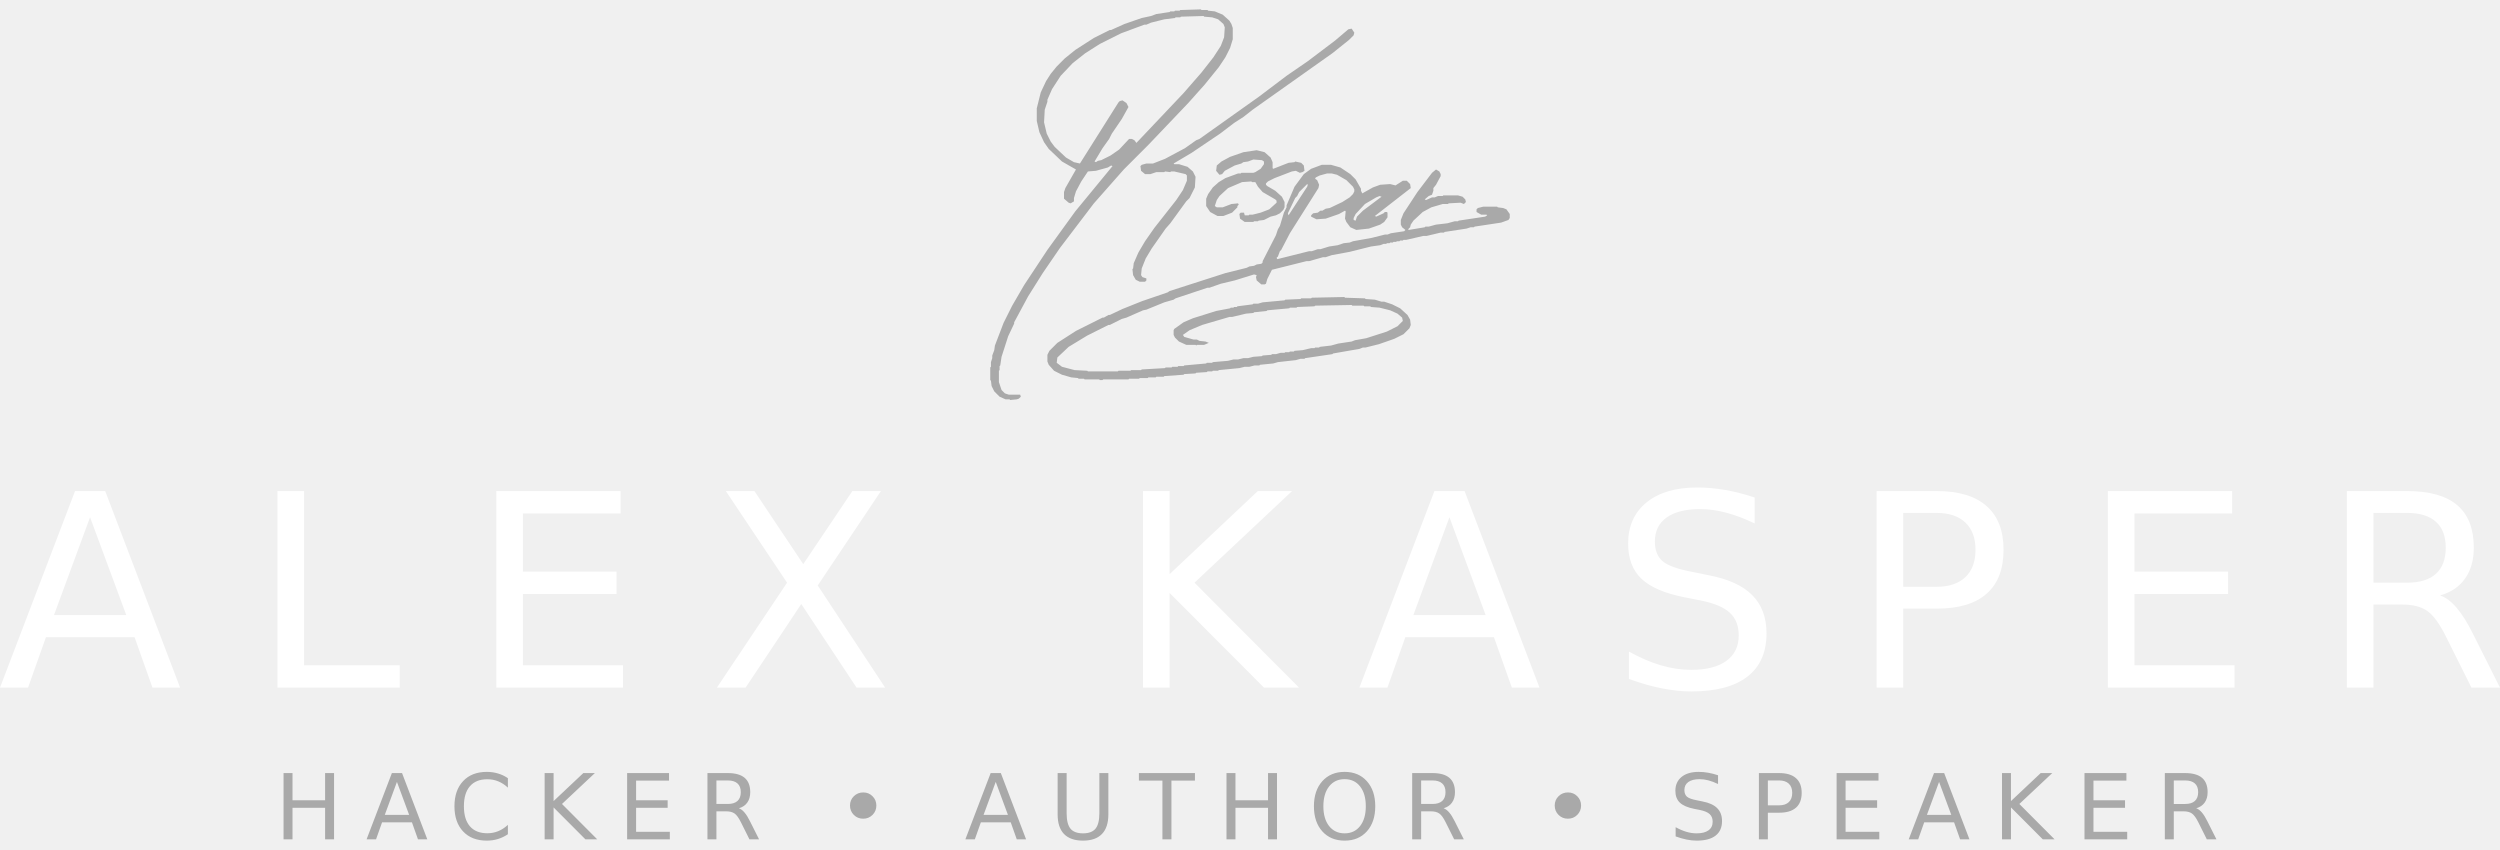
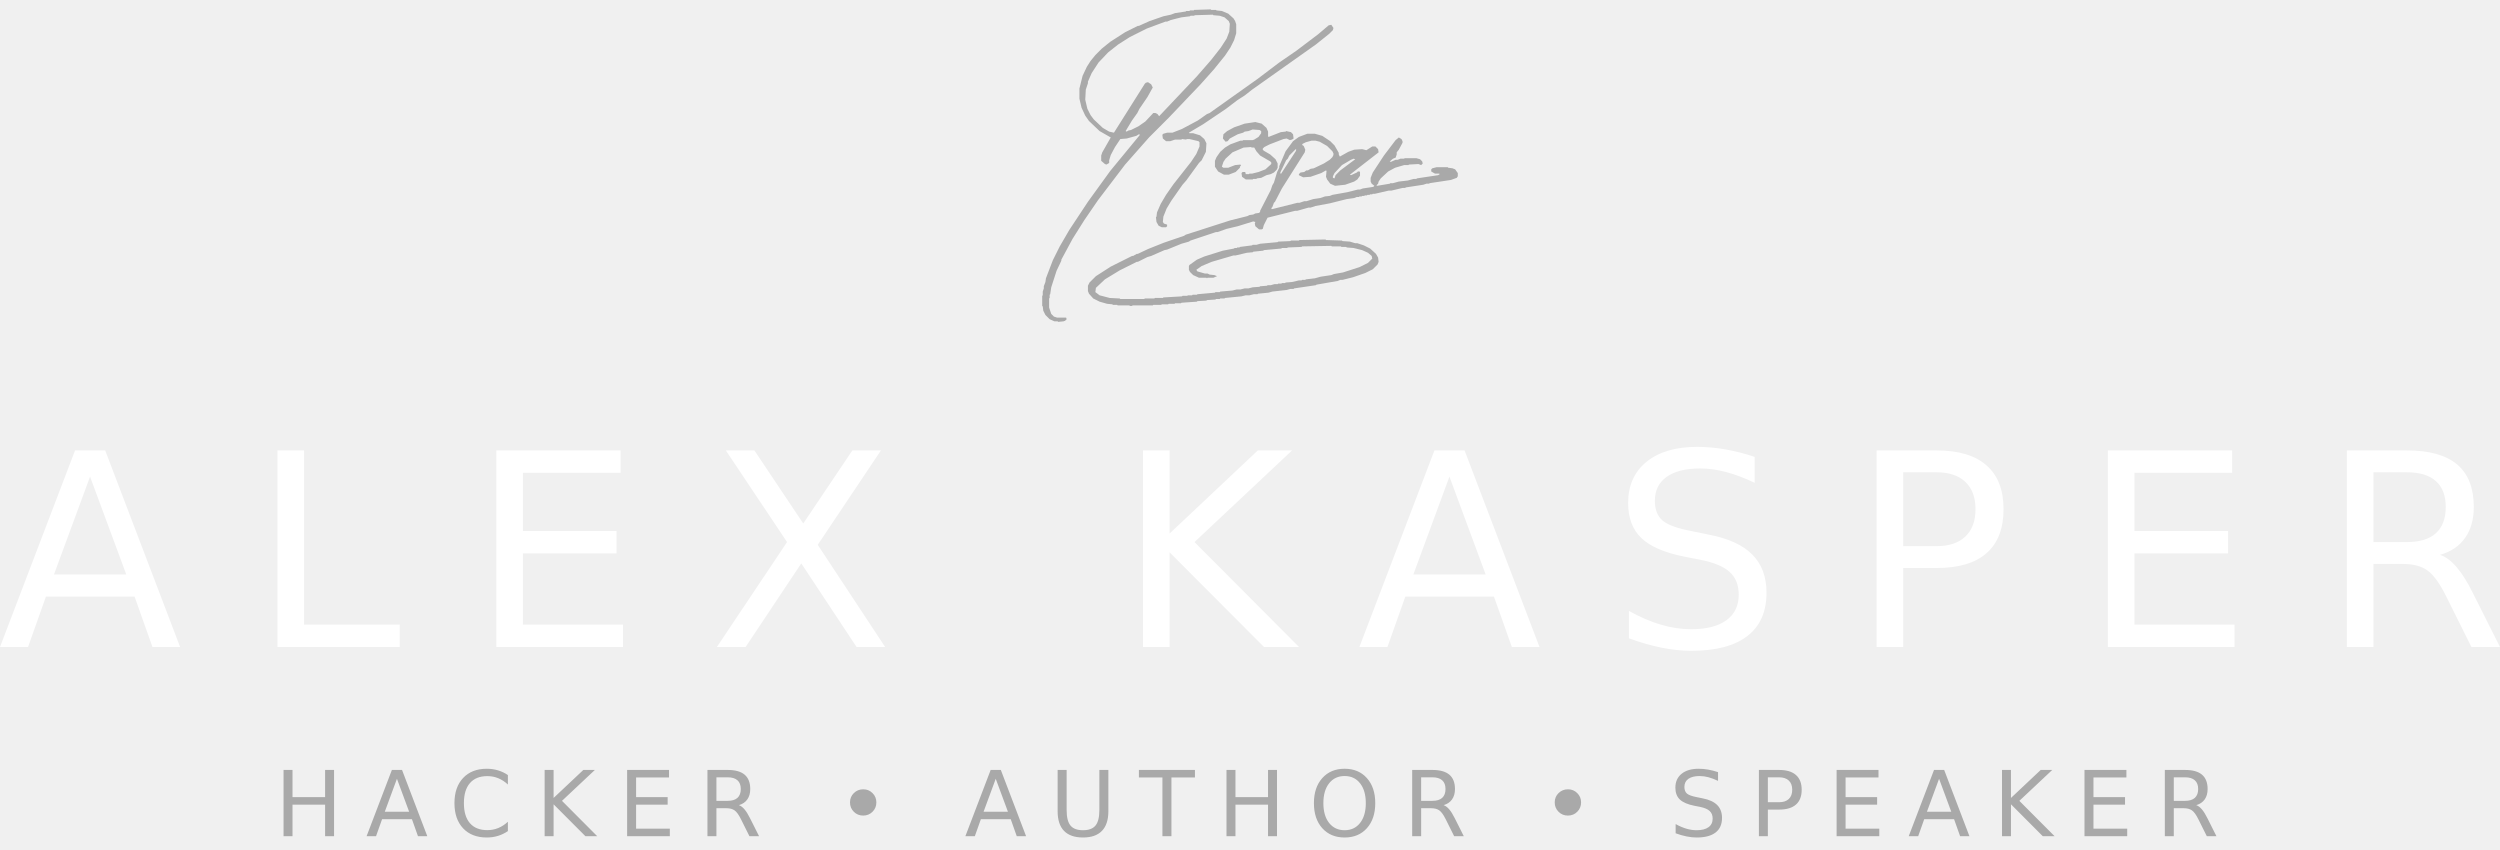
<svg xmlns="http://www.w3.org/2000/svg" width="800" height="272" viewBox="0 0 800 272" role="img" aria-labelledby="title desc">
-   <g transform="matrix(1.001683 0 0 1.001683 -0.562945 0.996634)" fill="#a9a9a9" fill-rule="evenodd">
+   <g transform="matrix(0.8013463 0 0 0.8013463 79.54964 1.397307)" fill="#a9a9a9" fill-rule="evenodd">
    <path d="M 482.87,67.37 L 481.81,65.88 L 480.75,65.46 L 479.05,65.24 L 478.84,65.03 L 474.38,65.03 L 472.69,65.46 L 472.26,65.88 L 472.26,66.73 L 473.75,67.58 L 475.45,67.58 L 475.66,67.79 L 475.02,68.21 L 466.53,69.49 L 466.32,69.70 L 465.26,69.70 L 462.92,70.34 L 459.32,70.76 L 456.98,71.40 L 455.92,71.40 L 455.71,71.61 L 450.62,72.46 L 450.40,72.25 L 451.04,71.61 L 451.25,70.76 L 452.10,69.49 L 455.07,66.73 L 457.83,65.24 L 461.44,64.18 L 463.14,64.18 L 463.35,63.97 L 467.17,63.76 L 468.23,64.18 L 468.87,63.54 L 468.65,62.70 L 467.81,61.85 L 466.32,61.42 L 461.65,61.42 L 461.44,61.63 L 459.95,61.63 L 458.89,62.06 L 458.04,62.06 L 456.13,62.91 L 455.71,62.70 L 456.98,61.63 L 458.04,61.21 L 458.47,59.94 L 458.47,59.09 L 459.32,58.03 L 460.80,55.27 L 460.80,54.63 L 460.38,53.78 L 459.32,53.15 L 458.04,54.21 L 453.37,60.36 L 448.92,67.15 L 448.07,69.28 L 448.07,70.76 L 448.49,71.61 L 449.55,72.46 L 449.13,72.88 L 444.89,73.52 L 443.82,73.94 L 442.98,73.94 L 438.73,75.01 L 432.79,76.07 L 431.73,76.49 L 429.82,76.70 L 427.91,77.34 L 425.15,77.76 L 422.39,78.61 L 421.54,78.61 L 419.63,79.25 L 418.78,79.25 L 408.60,81.80 L 408.38,81.37 L 408.81,80.95 L 409.44,79.25 L 409.87,78.83 L 412.63,73.52 L 421.75,59.09 L 421.97,58.03 L 421.33,56.54 L 420.69,56.12 L 420.90,55.69 L 422.18,55.06 L 424.51,54.42 L 426.00,54.42 L 427.70,54.84 L 430.67,56.54 L 432.79,58.66 L 433.21,59.51 L 433.21,60.15 L 432.79,61.00 L 431.73,62.06 L 429.39,63.54 L 425.36,65.46 L 424.09,65.67 L 423.03,66.30 L 422.39,66.30 L 421.54,66.94 L 420.06,67.15 L 419.42,67.79 L 419.42,68.21 L 421.12,69.06 L 424.09,68.85 L 428.33,67.37 L 430.24,66.30 L 430.45,66.52 L 430.24,68.85 L 430.67,69.91 L 431.94,71.61 L 433.85,72.46 L 437.88,72.03 L 441.49,70.76 L 442.76,69.91 L 443.82,68.43 L 443.82,66.94 L 443.61,66.73 L 442.98,66.73 L 442.55,67.15 L 440.22,68.21 L 439.79,68.00 L 451.25,59.09 L 451.04,57.81 L 449.98,56.75 L 448.71,56.75 L 446.37,58.24 L 444.67,57.81 L 441.49,58.03 L 439.16,58.88 L 435.76,60.79 L 435.34,59.94 L 435.34,59.30 L 433.64,56.33 L 431.94,54.63 L 428.76,52.51 L 425.79,51.66 L 422.81,51.66 L 419.42,52.93 L 417.08,54.63 L 414.11,58.66 L 411.57,64.61 L 411.57,65.24 L 410.72,66.94 L 409.44,71.19 L 408.81,72.25 L 408.17,74.16 L 403.93,82.43 L 403.93,82.86 L 403.50,83.28 L 402.02,83.49 L 401.17,83.92 L 399.68,84.13 L 398.83,84.56 L 392.04,86.25 L 374.21,91.98 L 373.58,92.41 L 365.51,95.17 L 359.15,97.71 L 355.11,99.62 L 354.69,99.62 L 353.20,100.47 L 352.78,100.47 L 344.29,104.72 L 338.35,108.54 L 335.80,111.08 L 335.17,112.36 L 335.17,114.48 L 335.59,115.54 L 337.29,117.45 L 339.83,118.72 L 342.81,119.57 L 344.93,119.78 L 345.14,120.00 L 346.84,120.00 L 347.05,120.21 L 351.72,120.21 L 351.93,120.42 L 352.78,120.42 L 352.99,120.21 L 361.06,120.21 L 361.27,120.00 L 364.45,120.00 L 364.66,119.78 L 367.21,119.78 L 367.42,119.57 L 369.76,119.57 L 369.97,119.36 L 372.30,119.36 L 372.52,119.15 L 378.67,118.72 L 378.88,118.51 L 382.49,118.30 L 382.70,118.09 L 386.10,117.87 L 386.31,117.66 L 387.80,117.66 L 388.01,117.45 L 389.71,117.45 L 389.92,117.24 L 396.50,116.60 L 398.20,116.18 L 399.68,116.18 L 401.38,115.75 L 402.87,115.75 L 403.08,115.54 L 407.32,115.12 L 408.81,114.69 L 414.54,114.05 L 416.02,113.63 L 417.30,113.63 L 417.51,113.42 L 426.21,112.14 L 426.42,111.93 L 434.91,110.45 L 435.97,110.02 L 436.82,110.02 L 441.07,108.96 L 445.95,107.26 L 448.92,105.78 L 450.83,103.87 L 451.25,102.81 L 451.04,101.11 L 450.19,99.62 L 447.86,97.50 L 445.31,96.23 L 442.76,95.38 L 441.91,95.38 L 439.79,94.74 L 436.82,94.53 L 436.61,94.32 L 430.24,94.11 L 430.03,93.89 L 419.63,94.11 L 419.42,94.32 L 416.24,94.32 L 416.02,94.53 L 411.14,94.74 L 410.93,94.95 L 403.93,95.59 L 402.44,96.02 L 400.96,96.02 L 400.74,96.23 L 395.86,96.86 L 395.65,97.08 L 394.80,97.08 L 394.59,97.29 L 393.74,97.29 L 393.53,97.50 L 389.07,98.35 L 381.64,100.68 L 378.67,101.96 L 375.70,104.08 L 375.49,104.50 L 375.49,105.99 L 375.91,106.84 L 377.19,108.11 L 379.52,109.17 L 382.49,109.17 L 382.70,109.39 L 382.92,109.17 L 385.25,109.17 L 386.74,108.54 L 385.67,108.11 L 383.76,107.90 L 382.92,107.48 L 381.85,107.48 L 378.88,106.63 L 378.46,105.99 L 380.58,104.50 L 384.61,102.81 L 393.31,100.26 L 394.16,100.26 L 398.62,99.20 L 400.96,98.99 L 401.17,98.77 L 405.20,98.35 L 405.41,98.14 L 412.42,97.50 L 412.63,97.29 L 414.75,97.29 L 414.96,97.08 L 420.48,96.86 L 420.69,96.65 L 432.36,96.44 L 432.58,96.65 L 436.18,96.65 L 436.40,96.86 L 438.31,96.86 L 438.52,97.08 L 441.28,97.29 L 444.67,98.14 L 447.01,99.20 L 448.49,100.47 L 448.71,101.53 L 447.01,103.23 L 443.61,104.93 L 437.03,107.05 L 433.43,107.69 L 432.36,108.11 L 428.12,108.75 L 425.79,109.39 L 422.18,109.81 L 421.97,110.02 L 420.69,110.02 L 420.48,110.23 L 419.42,110.23 L 416.66,110.87 L 414.11,111.08 L 413.90,111.30 L 412.63,111.30 L 412.42,111.51 L 411.14,111.51 L 410.93,111.72 L 409.66,111.72 L 408.17,112.14 L 406.90,112.14 L 406.69,112.36 L 403.93,112.57 L 403.71,112.78 L 400.96,112.99 L 399.26,113.42 L 397.77,113.42 L 396.07,113.84 L 394.59,113.84 L 392.89,114.27 L 388.01,114.69 L 387.80,114.90 L 386.10,114.90 L 385.89,115.12 L 378.88,115.75 L 378.67,115.96 L 376.97,115.96 L 376.76,116.18 L 375.06,116.18 L 374.85,116.39 L 372.94,116.39 L 372.73,116.60 L 365.30,117.03 L 365.09,117.24 L 361.91,117.24 L 361.69,117.45 L 357.87,117.45 L 357.66,117.66 L 348.11,117.66 L 347.90,117.45 L 343.87,117.24 L 339.83,116.18 L 338.14,114.90 L 338.35,113.21 L 341.96,109.81 L 347.90,106.20 L 354.69,102.81 L 355.11,102.81 L 358.93,100.90 L 360.42,100.47 L 365.73,98.14 L 366.79,97.93 L 372.52,95.59 L 375.49,94.74 L 376.12,94.32 L 386.31,90.92 L 386.95,90.92 L 390.56,89.65 L 395.01,88.59 L 401.17,86.68 L 402.02,86.89 L 401.80,87.53 L 402.02,88.59 L 403.50,89.86 L 404.56,89.86 L 404.99,89.65 L 405.41,88.16 L 406.90,85.19 L 417.93,82.43 L 418.78,82.43 L 423.24,81.16 L 424.09,81.16 L 426.00,80.52 L 431.73,79.46 L 438.52,77.76 L 441.49,77.34 L 442.55,76.92 L 443.40,76.92 L 443.61,76.70 L 444.46,76.70 L 444.67,76.49 L 445.52,76.49 L 445.73,76.28 L 446.58,76.28 L 446.80,76.07 L 447.64,76.07 L 447.86,75.85 L 448.71,75.85 L 448.92,75.64 L 449.77,75.64 L 455.28,74.37 L 456.35,74.37 L 460.80,73.31 L 461.86,73.31 L 462.08,73.10 L 469.08,72.03 L 470.35,71.61 L 471.41,71.61 L 471.63,71.40 L 480.11,70.12 L 482.45,69.28 L 482.87,68.64 Z M 441.91,61.85 L 435.97,66.30 L 434.06,68.21 L 433.64,69.49 L 433.00,69.28 L 433.00,68.64 L 433.64,67.37 L 436.61,64.18 L 440.22,62.06 L 441.28,61.63 Z M 418.15,57.81 L 418.36,58.03 L 418.15,58.66 L 412.20,67.79 L 411.99,67.15 L 414.33,62.27 L 414.96,61.63 L 415.60,60.36 Z M 417.08,51.87 L 416.24,51.02 L 414.33,50.60 L 414.11,50.81 L 412.20,51.02 L 407.32,52.93 L 407.11,52.72 L 407.11,50.81 L 406.47,49.33 L 404.56,47.63 L 402.02,46.99 L 397.77,47.63 L 393.53,49.11 L 390.77,50.60 L 389.28,51.87 L 389.07,53.57 L 390.13,54.84 L 390.98,54.63 L 391.83,53.57 L 395.01,51.87 L 397.13,51.24 L 397.77,50.81 L 399.26,50.60 L 400.96,49.96 L 403.71,50.17 L 404.35,50.60 L 404.35,51.45 L 403.29,52.93 L 401.59,53.99 L 400.96,54.21 L 397.13,54.21 L 396.92,54.42 L 396.07,54.42 L 392.04,55.90 L 389.92,57.18 L 388.01,58.88 L 386.52,61.00 L 385.89,62.48 L 385.89,64.82 L 387.16,66.73 L 389.49,68.00 L 391.40,68.00 L 394.16,66.94 L 395.86,65.24 L 395.86,64.82 L 396.29,64.39 L 396.07,63.97 L 393.95,64.18 L 391.19,65.24 L 389.28,65.24 L 388.65,64.82 L 389.28,62.91 L 390.13,61.63 L 392.89,59.09 L 397.35,57.18 L 400.32,56.97 L 400.53,57.18 L 401.59,57.18 L 402.44,58.66 L 403.93,60.36 L 407.96,62.70 L 408.38,63.12 L 408.38,63.76 L 406.05,65.88 L 403.29,66.94 L 400.74,67.58 L 399.68,67.58 L 399.47,67.79 L 398.20,67.79 L 397.98,66.94 L 396.92,66.94 L 396.50,67.37 L 396.71,68.85 L 398.20,69.91 L 400.96,69.91 L 401.17,69.70 L 402.44,69.70 L 402.65,69.49 L 404.35,69.28 L 406.47,68.21 L 408.17,67.79 L 409.44,67.15 L 410.51,66.09 L 410.93,65.24 L 410.93,63.54 L 410.08,61.85 L 407.96,59.94 L 405.41,58.45 L 404.99,58.03 L 404.99,57.60 L 405.62,56.97 L 407.75,55.90 L 413.26,53.78 L 414.54,53.57 L 415.81,54.21 L 416.66,53.99 L 417.30,53.57 Z M 432.36,8.15 L 431.30,8.37 L 427.06,11.97 L 418.36,18.55 L 411.57,23.22 L 402.87,29.80 L 383.76,43.38 L 382.70,43.81 L 379.10,46.35 L 372.73,49.75 L 368.91,51.24 L 366.79,51.24 L 365.30,51.66 L 364.88,52.08 L 365.09,53.57 L 366.36,54.63 L 368.06,54.63 L 369.97,53.99 L 372.52,53.99 L 372.73,53.78 L 374.43,53.99 L 374.64,53.78 L 375.70,53.78 L 379.31,54.63 L 379.73,55.06 L 379.73,56.75 L 378.46,59.72 L 376.34,62.91 L 369.33,71.82 L 366.36,76.07 L 364.24,79.67 L 362.75,83.07 L 362.54,84.77 L 362.33,84.98 L 362.54,86.89 L 363.39,88.38 L 364.66,89.01 L 366.36,89.01 L 366.79,88.59 L 366.79,87.95 L 365.51,87.53 L 365.09,86.89 L 365.30,84.77 L 366.57,81.58 L 368.48,78.40 L 372.94,72.03 L 374.43,70.34 L 379.52,63.33 L 380.58,62.27 L 382.28,58.88 L 382.49,55.48 L 381.64,53.78 L 379.94,52.30 L 377.19,51.45 L 375.70,51.45 L 375.49,51.24 L 381.22,47.84 L 390.34,41.69 L 394.80,38.29 L 397.77,36.38 L 400.74,34.05 L 426.21,16.01 L 431.52,11.76 L 433.00,10.28 L 433.21,9.43 Z M 391.19,3.70 L 388.65,2.64 L 386.52,2.42 L 386.31,2.21 L 384.40,2.21 L 384.19,2.00 L 377.61,2.21 L 377.40,2.42 L 375.91,2.42 L 375.70,2.64 L 374.43,2.64 L 374.21,2.85 L 369.97,3.49 L 368.27,4.12 L 365.30,4.76 L 359.78,6.67 L 355.54,8.58 L 355.11,8.58 L 350.02,11.13 L 344.08,14.95 L 340.68,17.70 L 338.14,20.25 L 336.23,22.59 L 334.74,24.92 L 333.04,28.53 L 331.77,33.62 L 331.77,37.65 L 332.62,41.26 L 334.10,44.44 L 335.59,46.57 L 339.83,50.60 L 344.29,53.15 L 340.90,59.09 L 340.47,60.36 L 340.47,62.48 L 341.96,63.76 L 342.59,63.97 L 343.65,63.33 L 343.65,62.27 L 344.29,60.15 L 345.99,56.97 L 348.11,53.78 L 350.66,53.57 L 354.48,52.51 L 355.54,51.87 L 355.96,52.08 L 344.08,66.52 L 335.17,78.83 L 327.74,90.07 L 323.92,96.65 L 321.16,102.17 L 318.40,109.39 L 318.19,110.87 L 317.55,112.57 L 317.55,113.42 L 317.13,114.69 L 317.13,116.18 L 316.91,116.39 L 316.91,120.42 L 317.13,120.63 L 317.34,122.33 L 318.19,124.03 L 319.89,125.73 L 321.80,126.58 L 323.07,126.58 L 323.28,126.79 L 325.40,126.58 L 326.04,126.36 L 326.68,125.73 L 326.46,125.09 L 322.86,125.09 L 321.58,124.67 L 320.52,123.60 L 319.67,121.06 L 319.67,117.45 L 319.89,117.24 L 319.89,115.96 L 320.10,115.75 L 320.52,112.99 L 322.64,106.41 L 324.55,102.38 L 324.55,101.96 L 329.01,93.68 L 333.68,86.25 L 339.20,78.19 L 350.02,63.97 L 359.57,53.15 L 367.42,45.29 L 380.16,31.92 L 385.46,25.98 L 389.92,20.46 L 392.04,17.28 L 393.53,14.31 L 394.38,11.55 L 394.38,7.94 L 393.95,6.67 L 393.31,5.61 Z M 391.40,6.67 L 391.83,7.73 L 391.62,10.91 L 390.56,13.67 L 388.22,17.28 L 384.40,22.16 L 378.67,28.74 L 363.60,44.66 L 362.97,43.81 L 362.12,43.38 L 361.27,43.38 L 358.09,46.78 L 355.33,48.69 L 352.36,50.17 L 351.29,50.39 L 350.66,50.81 L 350.23,50.60 L 352.78,46.35 L 354.90,43.38 L 355.75,41.69 L 358.93,37.02 L 361.06,33.20 L 360.42,31.92 L 359.15,31.07 L 358.30,31.29 L 357.87,31.71 L 345.56,51.24 L 343.65,50.81 L 341.11,49.33 L 337.50,45.93 L 336.23,44.23 L 334.95,41.69 L 334.10,38.08 L 334.32,34.05 L 335.17,31.50 L 335.17,30.86 L 336.65,27.47 L 339.41,23.22 L 343.23,19.19 L 347.26,16.01 L 351.93,13.04 L 358.72,9.64 L 366.15,6.88 L 366.79,6.88 L 368.27,6.24 L 372.52,5.18 L 375.91,4.76 L 376.12,4.55 L 377.61,4.55 L 377.82,4.33 L 385.04,4.12 L 385.25,4.33 L 387.80,4.55 L 389.71,5.18 Z" />
  </g>
-   <g transform="matrix(1.56883 0 0 1.56883 -226.627 -90.58829)" fill="#ffffff">
+   <g transform="matrix(1.56883 0 0 1.56883 -226.627 -103.5888)" fill="#ffffff">
    <path d="m 162.825,163.249 -7.358,19.954 h 14.744 z m -3.062,-5.344 h 6.15 L 181.194,198 h -5.64 l -3.652,-10.286 H 153.828 L 150.176,198 h -5.72 z m 41.285,0 h 5.425 v 35.53 h 19.524 V 198 h -24.949 z m 44.642,0 h 25.352 v 4.565 h -19.927 v 11.87 h 19.094 v 4.565 h -19.094 v 14.529 h 20.41 V 198 h -25.835 z m 46.817,0 h 5.828 l 9.963,14.905 10.017,-14.905 h 5.828 l -12.891,19.255 13.75,20.84 h -5.828 L 307.896,180.947 296.536,198 h -5.854 l 14.314,-21.404 z m 85.095,0 h 5.425 v 16.946 l 17.993,-16.946 h 6.982 l -19.9,18.691 L 409.426,198 h -7.144 L 383.027,178.691 V 198 h -5.425 z m 62.501,5.344 -7.358,19.954 h 14.744 z m -3.062,-5.344 h 6.15 L 458.473,198 h -5.64 l -3.652,-10.286 H 431.107 L 427.455,198 h -5.72 z m 65.321,1.316 v 5.291 q -3.088,-1.477 -5.828,-2.202 -2.739,-0.725 -5.291,-0.725 -4.431,0 -6.848,1.719 -2.39,1.719 -2.39,4.888 0,2.659 1.584,4.028 1.611,1.343 6.069,2.175 l 3.276,0.671 q 6.069,1.155 8.943,4.082 2.9,2.9 2.9,7.788 0,5.828 -3.921,8.835 -3.894,3.008 -11.44,3.008 -2.847,0 -6.069,-0.645 -3.196,-0.645 -6.633,-1.907 v -5.586 q 3.303,1.853 6.472,2.793 3.169,0.94 6.23,0.94 4.646,0 7.17,-1.826 2.524,-1.826 2.524,-5.21 0,-2.954 -1.826,-4.619 -1.799,-1.665 -5.935,-2.498 l -3.303,-0.645 q -6.069,-1.208 -8.782,-3.787 -2.712,-2.578 -2.712,-7.17 0,-5.317 3.733,-8.379 3.76,-3.062 10.339,-3.062 2.82,0 5.747,0.51 2.927,0.51 5.989,1.531 z m 30.301,3.142 v 15.066 h 6.821 q 3.787,0 5.854,-1.96 2.068,-1.96 2.068,-5.586 0,-3.599 -2.068,-5.559 -2.068,-1.96 -5.854,-1.96 z m -5.425,-4.458 h 12.246 q 6.741,0 10.178,3.062 3.464,3.035 3.464,8.916 0,5.935 -3.464,8.97 -3.438,3.035 -10.178,3.035 h -6.821 V 198 h -5.425 z m 47.166,0 h 25.352 v 4.565 h -19.927 v 11.87 h 19.094 v 4.565 h -19.094 v 14.529 h 20.41 V 198 h -25.835 z m 67.765,21.296 q 1.746,0.591 3.384,2.524 1.665,1.934 3.33,5.317 L 654.39,198 h -5.828 l -5.129,-10.286 q -1.987,-4.028 -3.867,-5.344 -1.853,-1.316 -5.076,-1.316 h -5.908 V 198 h -5.425 v -40.095 h 12.246 q 6.875,0 10.259,2.874 3.384,2.874 3.384,8.674 0,3.787 -1.772,6.284 -1.746,2.498 -5.103,3.464 z m -13.589,-16.838 v 14.233 h 6.821 q 3.921,0 5.908,-1.799 2.014,-1.826 2.014,-5.344 0,-3.518 -2.014,-5.291 -1.987,-1.799 -5.908,-1.799 z" />
  </g>
-   <g transform="matrix(1.077301 0 0 1.077301 -31.929 -17.97403)" fill="#a9a9a9">
+   <g transform="matrix(1.077301 0 0 1.077301 -31.929 -18.9741)" fill="#a9a9a9">
    <path d="m 113.863,246.317 h 2.663 v 8.068 h 9.677 v -8.068 h 2.663 V 266 h -2.663 v -9.374 h -9.677 V 266 h -2.663 z m 33.681,2.624 -3.612,9.795 h 7.238 z m -1.503,-2.624 h 3.019 L 156.562,266 h -2.769 l -1.793,-5.049 h -8.873 L 141.335,266 h -2.808 z m 34.459,1.516 v 2.808 q -1.345,-1.252 -2.874,-1.872 -1.516,-0.62 -3.23,-0.62 -3.375,0 -5.168,2.07 -1.793,2.057 -1.793,5.959 0,3.889 1.793,5.959 1.793,2.057 5.168,2.057 1.714,0 3.23,-0.62 1.529,-0.62 2.874,-1.872 v 2.782 q -1.397,0.949 -2.966,1.424 -1.556,0.475 -3.296,0.475 -4.469,0 -7.04,-2.729 -2.571,-2.742 -2.571,-7.475 0,-4.746 2.571,-7.475 2.571,-2.742 7.04,-2.742 1.767,0 3.322,0.475 1.569,0.461 2.94,1.397 z m 10.913,-1.516 h 2.663 v 8.319 l 8.833,-8.319 h 3.428 L 196.569,255.493 207.037,266 h -3.507 l -9.453,-9.479 V 266 h -2.663 z m 24.506,0 h 12.445 v 2.241 h -9.782 v 5.827 h 9.374 v 2.241 h -9.374 v 7.132 h 10.02 V 266 h -12.683 z m 33.194,10.455 q 0.857,0.29 1.661,1.239 0.817,0.949 1.635,2.61 L 255.112,266 h -2.861 l -2.518,-5.049 q -0.976,-1.978 -1.898,-2.624 -0.91,-0.646 -2.492,-0.646 h -2.9 V 266 h -2.663 v -19.683 h 6.012 q 3.375,0 5.036,1.411 1.661,1.411 1.661,4.258 0,1.859 -0.87,3.085 -0.857,1.226 -2.505,1.701 z m -6.671,-8.266 v 6.987 h 3.349 q 1.925,0 2.9,-0.883 0.989,-0.896 0.989,-2.624 0,-1.727 -0.989,-2.597 -0.976,-0.883 -2.9,-0.883 z m 39.677,7.449 q 0,-1.635 1.134,-2.755 1.147,-1.134 2.808,-1.134 1.635,0 2.755,1.134 1.134,1.121 1.134,2.755 0,1.648 -1.134,2.782 -1.134,1.134 -2.782,1.134 -1.648,0 -2.782,-1.134 -1.134,-1.134 -1.134,-2.782 z m 43.289,-7.014 -3.612,9.795 h 7.238 z m -1.503,-2.624 h 3.019 L 334.426,266 h -2.769 l -1.793,-5.049 h -8.873 L 319.199,266 h -2.808 z m 19.891,0 h 2.676 v 11.958 q 0,3.164 1.147,4.562 1.147,1.384 3.718,1.384 2.558,0 3.705,-1.384 1.147,-1.397 1.147,-4.562 v -11.958 h 2.676 V 258.604 q 0,3.85 -1.912,5.814 -1.898,1.964 -5.616,1.964 -3.731,0 -5.643,-1.964 -1.898,-1.964 -1.898,-5.814 z m 24.136,0 h 16.651 v 2.241 H 377.597 V 266 h -2.676 v -17.442 h -6.987 z m 26.022,0 h 2.663 v 8.068 h 9.677 v -8.068 h 2.663 V 266 h -2.663 v -9.374 h -9.677 V 266 h -2.663 z m 35.092,1.806 q -2.9,0 -4.614,2.162 -1.701,2.162 -1.701,5.893 0,3.718 1.701,5.88 1.714,2.162 4.614,2.162 2.9,0 4.588,-2.162 1.701,-2.162 1.701,-5.88 0,-3.731 -1.701,-5.893 -1.688,-2.162 -4.588,-2.162 z m 0,-2.162 q 4.14,0 6.618,2.782 2.479,2.769 2.479,7.436 0,4.654 -2.479,7.436 -2.479,2.769 -6.618,2.769 -4.153,0 -6.645,-2.769 -2.479,-2.769 -2.479,-7.436 0,-4.667 2.479,-7.436 2.492,-2.782 6.645,-2.782 z m 29.397,10.811 q 0.857,0.29 1.661,1.239 0.817,0.949 1.635,2.61 L 464.443,266 h -2.861 l -2.518,-5.049 q -0.976,-1.978 -1.898,-2.624 -0.91,-0.646 -2.492,-0.646 h -2.9 V 266 h -2.663 v -19.683 h 6.012 q 3.375,0 5.036,1.411 1.661,1.411 1.661,4.258 0,1.859 -0.87,3.085 -0.857,1.226 -2.505,1.701 z m -6.671,-8.266 v 6.987 h 3.349 q 1.925,0 2.9,-0.883 0.989,-0.896 0.989,-2.624 0,-1.727 -0.989,-2.597 -0.976,-0.883 -2.9,-0.883 z m 39.677,7.449 q 0,-1.635 1.134,-2.755 1.147,-1.134 2.808,-1.134 1.635,0 2.755,1.134 1.134,1.121 1.134,2.755 0,1.648 -1.134,2.782 -1.134,1.134 -2.782,1.134 -1.648,0 -2.782,-1.134 -1.134,-1.134 -1.134,-2.782 z m 48.51,-8.991 v 2.597 q -1.516,-0.725 -2.861,-1.081 -1.345,-0.356 -2.597,-0.356 -2.175,0 -3.362,0.844 -1.173,0.844 -1.173,2.399 0,1.305 0.778,1.978 0.791,0.659 2.979,1.068 l 1.608,0.33 q 2.979,0.567 4.39,2.004 1.424,1.424 1.424,3.823 0,2.861 -1.925,4.337 -1.912,1.477 -5.616,1.477 -1.397,0 -2.979,-0.316 -1.569,-0.316 -3.256,-0.936 v -2.742 q 1.622,0.91 3.177,1.371 1.556,0.461 3.059,0.461 2.281,0 3.52,-0.896 1.239,-0.896 1.239,-2.558 0,-1.45 -0.896,-2.268 -0.883,-0.817 -2.914,-1.226 l -1.622,-0.316 q -2.979,-0.593 -4.311,-1.859 -1.332,-1.266 -1.332,-3.52 0,-2.61 1.833,-4.113 1.846,-1.503 5.076,-1.503 1.384,0 2.821,0.25 1.437,0.25 2.94,0.751 z m 14.802,1.542 v 7.396 h 3.349 q 1.859,0 2.874,-0.962 1.015,-0.962 1.015,-2.742 0,-1.767 -1.015,-2.729 -1.015,-0.962 -2.874,-0.962 z m -2.663,-2.188 h 6.012 q 3.309,0 4.997,1.503 1.701,1.49 1.701,4.377 0,2.914 -1.701,4.403 -1.688,1.49 -4.997,1.49 h -3.349 V 266 h -2.663 z m 23.082,0 h 12.445 v 2.241 h -9.782 v 5.827 h 9.374 v 2.241 h -9.374 v 7.132 h 10.02 V 266 h -12.683 z m 30.438,2.624 -3.612,9.795 h 7.238 z m -1.503,-2.624 h 3.019 L 614.637,266 h -2.769 l -1.793,-5.049 h -8.873 L 599.41,266 h -2.808 z m 20.195,0 h 2.663 v 8.319 l 8.833,-8.319 h 3.428 l -9.769,9.176 L 639.934,266 h -3.507 l -9.453,-9.479 V 266 h -2.663 z m 24.506,0 h 12.445 v 2.241 h -9.782 v 5.827 h 9.374 v 2.241 h -9.374 v 7.132 h 10.02 V 266 h -12.683 z m 33.194,10.455 q 0.857,0.29 1.661,1.239 0.817,0.949 1.635,2.61 L 688.009,266 h -2.861 l -2.518,-5.049 q -0.976,-1.978 -1.898,-2.624 -0.91,-0.646 -2.492,-0.646 h -2.9 V 266 h -2.663 v -19.683 h 6.012 q 3.375,0 5.036,1.411 1.661,1.411 1.661,4.258 0,1.859 -0.87,3.085 -0.857,1.226 -2.505,1.701 z m -6.671,-8.266 v 6.987 h 3.349 q 1.925,0 2.9,-0.883 0.989,-0.896 0.989,-2.624 0,-1.727 -0.989,-2.597 -0.976,-0.883 -2.9,-0.883 z" />
  </g>
</svg>
